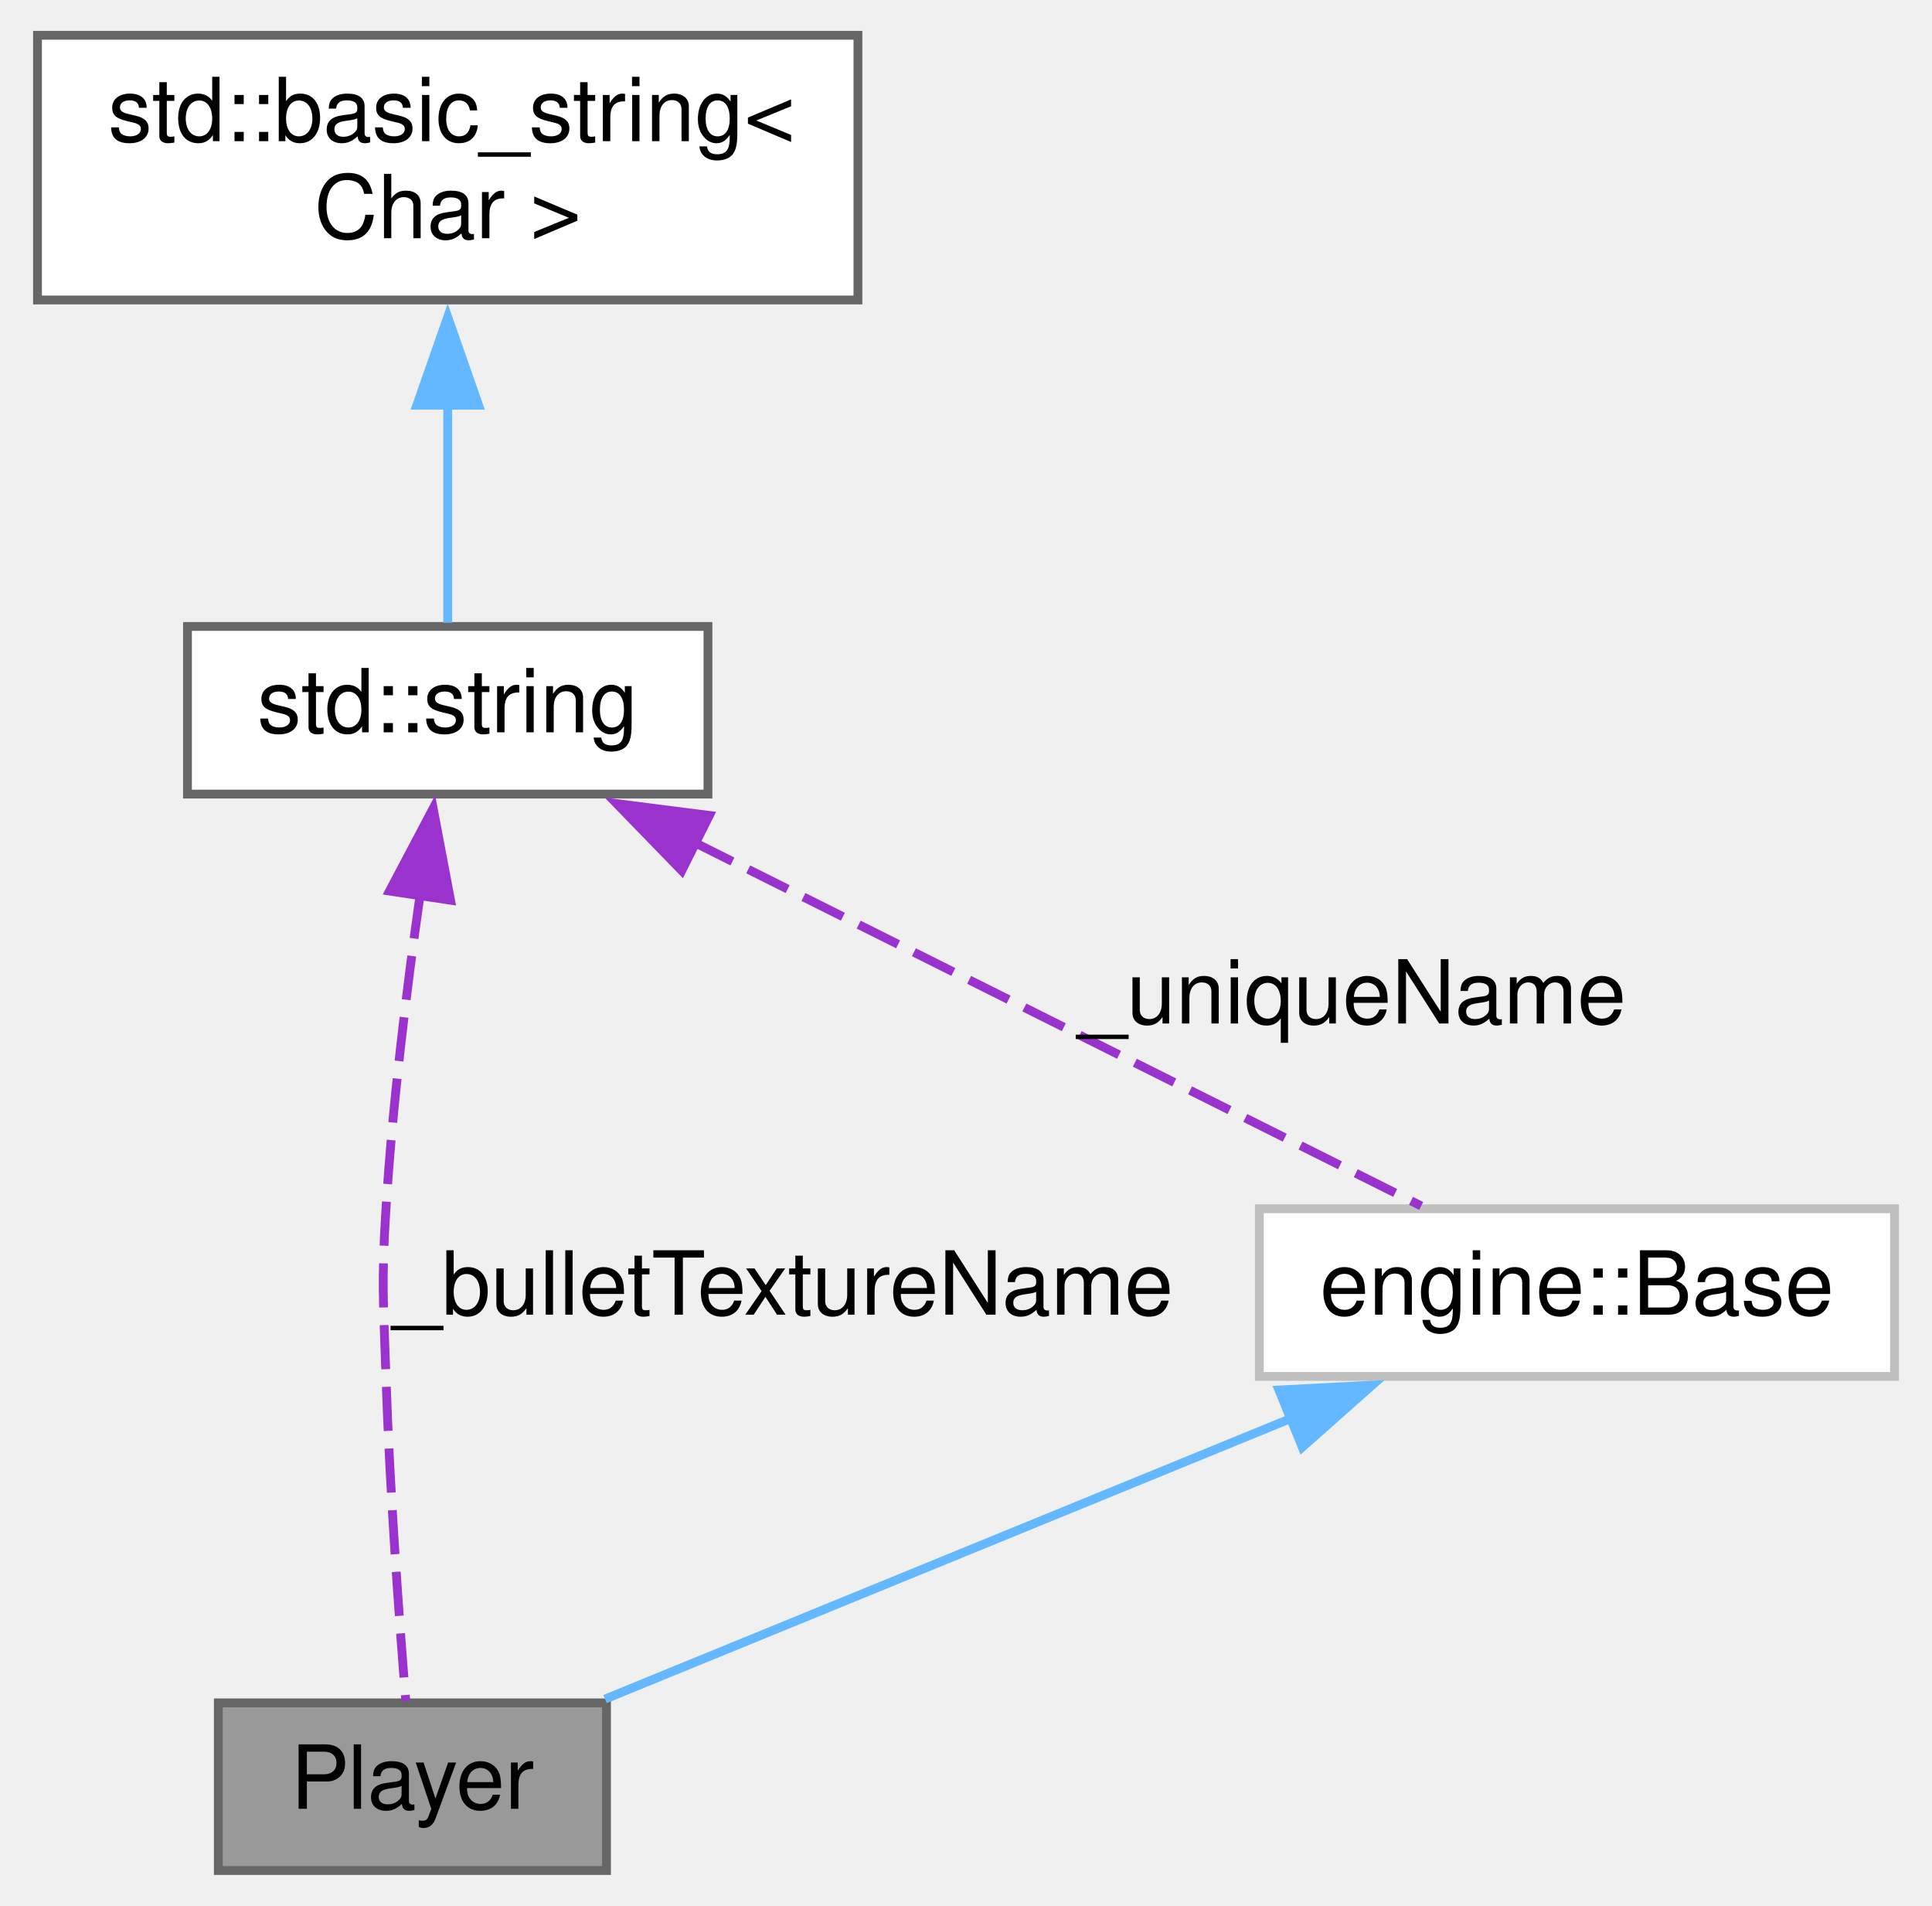
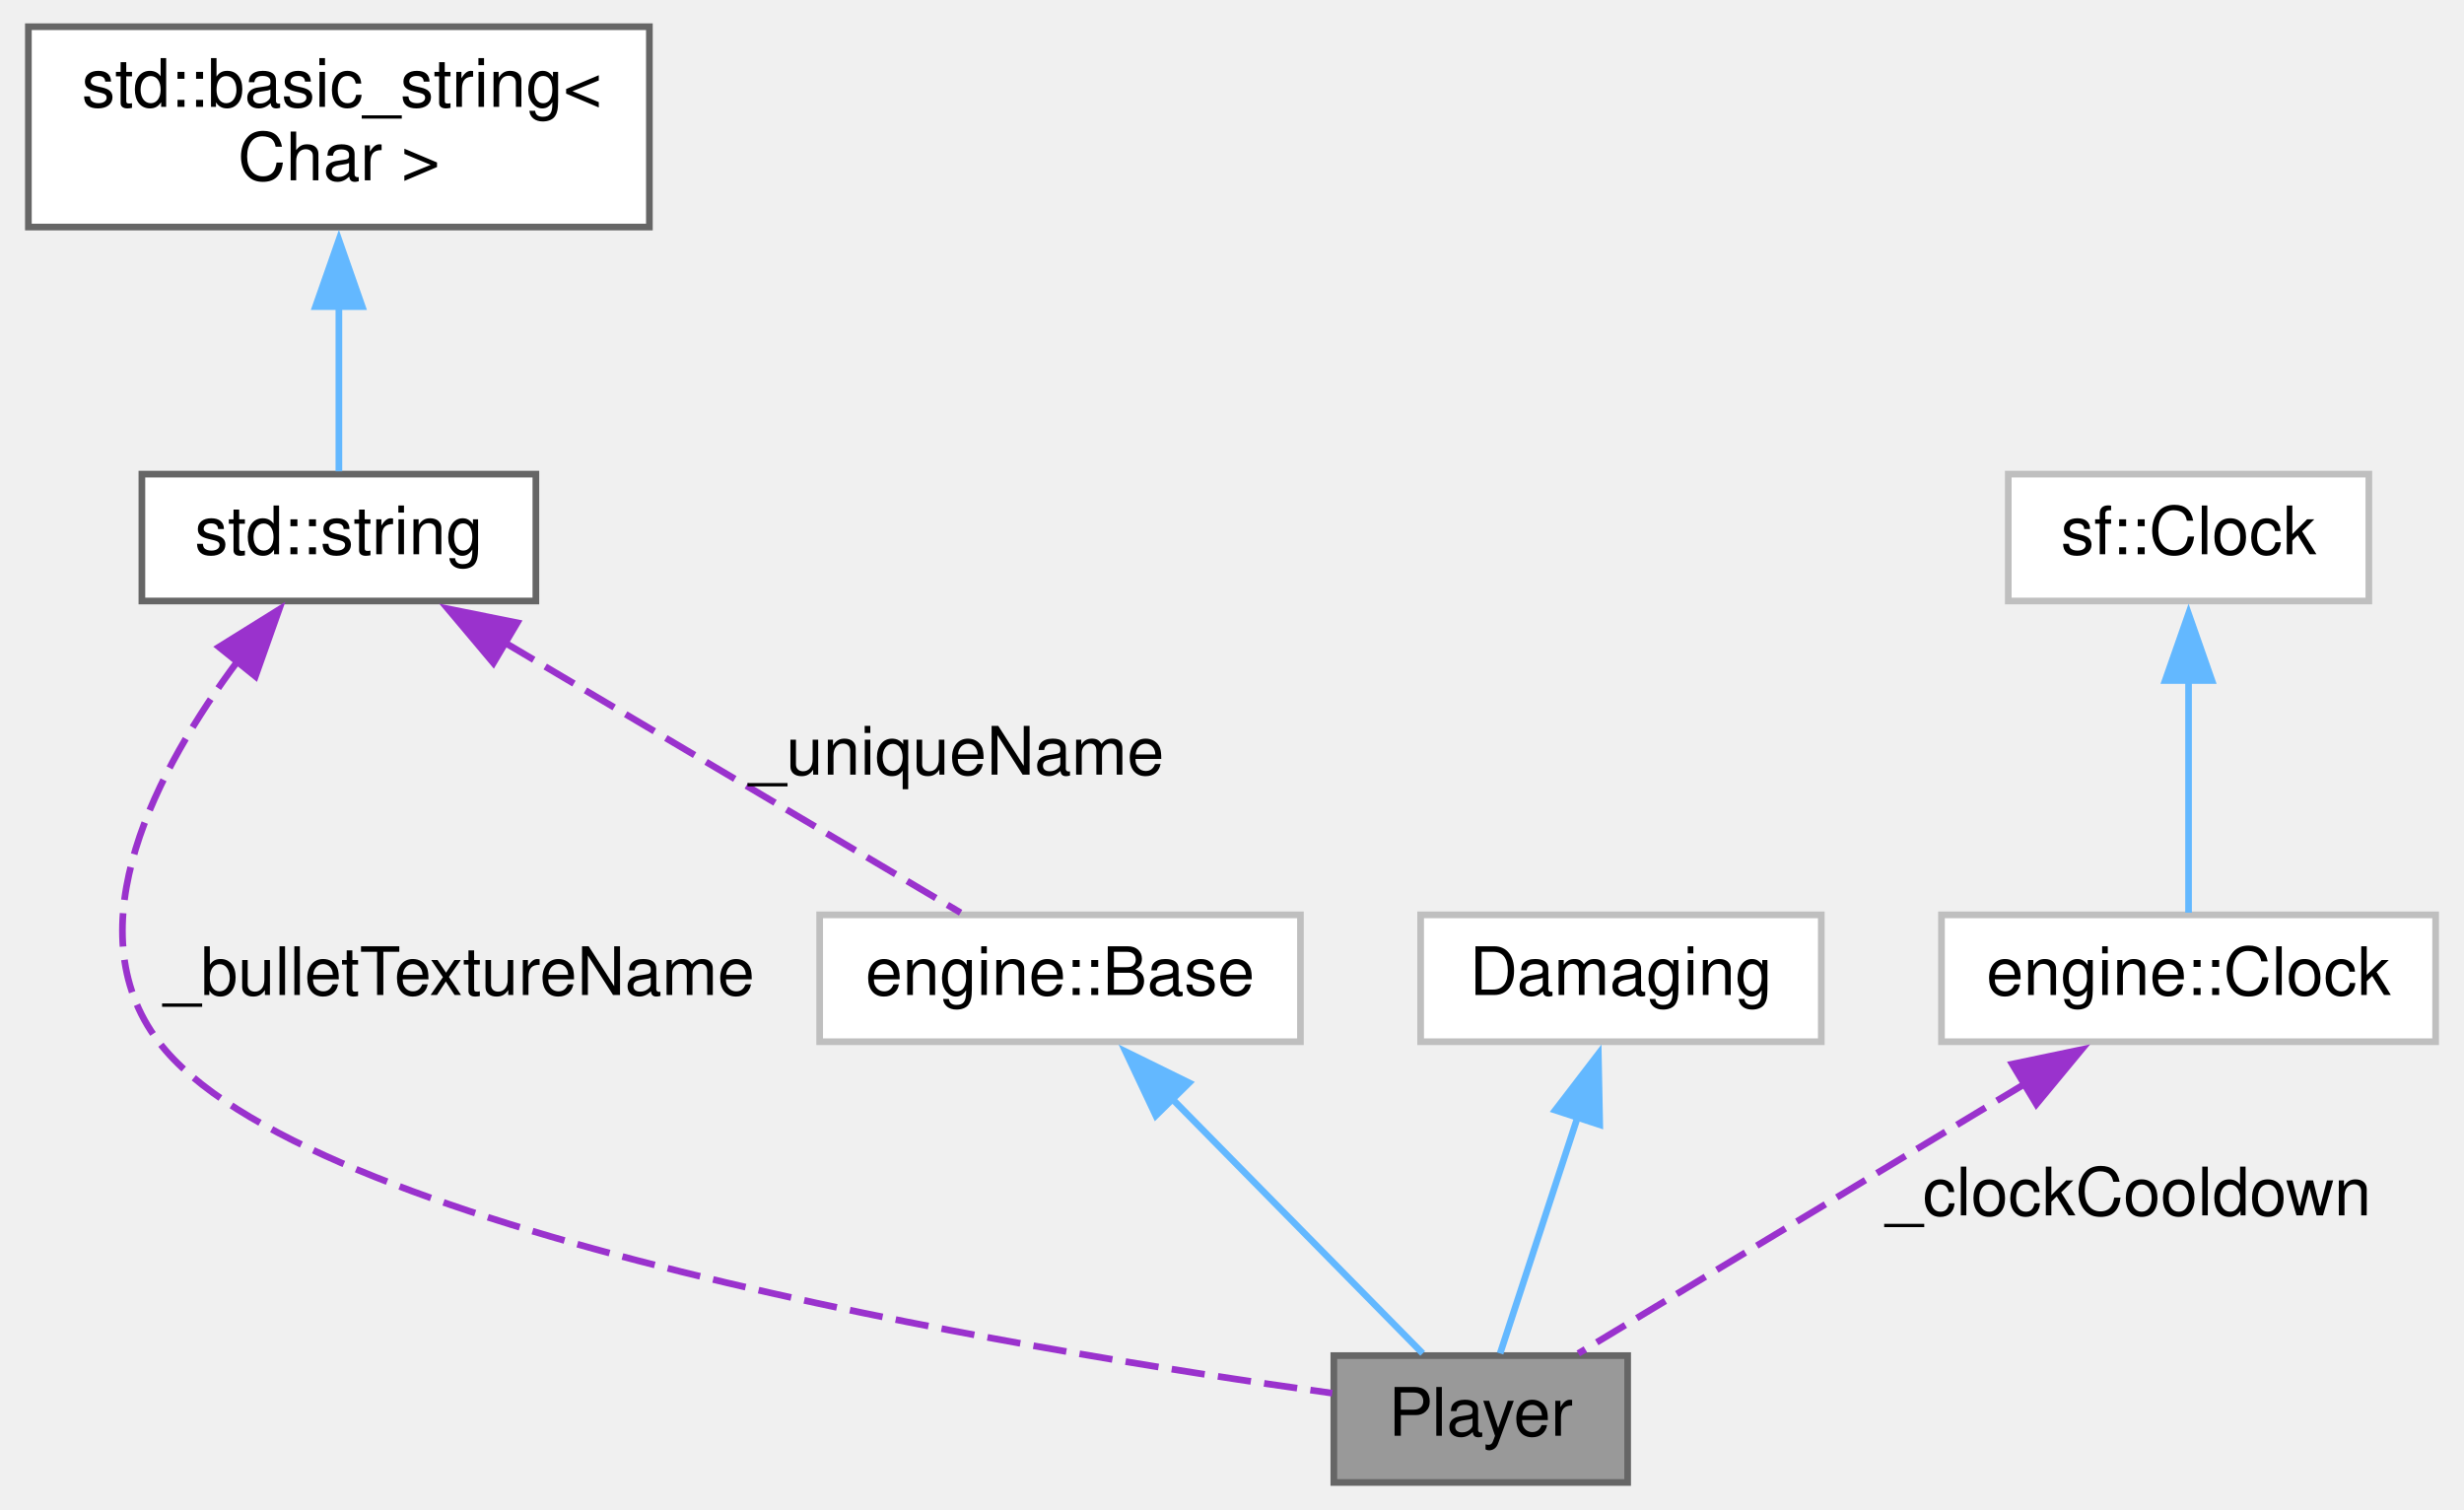
- <svg xmlns="http://www.w3.org/2000/svg" xmlns:xlink="http://www.w3.org/1999/xlink" width="219pt" height="216pt" viewBox="0.00 0.00 218.50 216.00">
-   <g id="graph0" class="graph" transform="scale(1 1) rotate(0) translate(4 212)">
+ <svg xmlns="http://www.w3.org/2000/svg" xmlns:xlink="http://www.w3.org/1999/xlink" width="369pt" height="226pt" viewBox="0.00 0.00 368.50 226.00">
+   <g id="graph0" class="graph" transform="scale(1 1) rotate(0) translate(4 222)">
    <g id="node1" class="node">
      <g id="a_node1">
        <a xlink:title=" ">
-           <polygon fill="#999999" stroke="#666666" points="64.5,-19 20.5,-19 20.5,0 64.5,0 64.5,-19" />
-           <text text-anchor="middle" x="42.5" y="-7" font-family="Helvetica,sans-Serif" font-size="10.00">Player</text>
+           <polygon fill="#999999" stroke="#666666" points="239.5,-19 195.5,-19 195.5,0 239.5,0 239.5,-19" />
+           <text text-anchor="middle" x="217.5" y="-7" font-family="Helvetica,sans-Serif" font-size="10.00">Player</text>
        </a>
      </g>
    </g>
    <g id="node2" class="node">
      <g id="a_node2">
        <a xlink:href="classengine_1_1_base.html" target="_top" xlink:title=" ">
-           <polygon fill="white" stroke="#bfbfbf" points="210.5,-75 138.5,-75 138.5,-56 210.5,-56 210.5,-75" />
-           <text text-anchor="middle" x="174.5" y="-63" font-family="Helvetica,sans-Serif" font-size="10.00">engine::Base</text>
+           <polygon fill="white" stroke="#bfbfbf" points="190.5,-85 118.5,-85 118.5,-66 190.5,-66 190.5,-85" />
+           <text text-anchor="middle" x="154.5" y="-73" font-family="Helvetica,sans-Serif" font-size="10.00">engine::Base</text>
        </a>
      </g>
    </g>
    <g id="edge1" class="edge">
-       <path fill="none" stroke="#63b8ff" d="M142.24,-51.3C118.03,-41.4 85.55,-28.11 64.33,-19.43" />
-       <polygon fill="#63b8ff" stroke="#63b8ff" points="140.72,-54.46 151.3,-55.01 143.37,-47.98 140.72,-54.46" />
+       <path fill="none" stroke="#63b8ff" d="M171.26,-57.48C183.34,-45.2 199.16,-29.13 208.81,-19.32" />
+       <polygon fill="#63b8ff" stroke="#63b8ff" points="168.84,-54.94 164.32,-64.52 173.83,-59.85 168.84,-54.94" />
    </g>
    <g id="node3" class="node">
      <g id="a_node3">
        <a xlink:title=" ">
-           <polygon fill="white" stroke="#666666" points="76,-141 17,-141 17,-122 76,-122 76,-141" />
-           <text text-anchor="middle" x="46.5" y="-129" font-family="Helvetica,sans-Serif" font-size="10.00">std::string</text>
+           <polygon fill="white" stroke="#666666" points="76,-151 17,-151 17,-132 76,-132 76,-151" />
+           <text text-anchor="middle" x="46.5" y="-139" font-family="Helvetica,sans-Serif" font-size="10.00">std::string</text>
+         </a>
+       </g>
+     </g>
+     <g id="edge7" class="edge">
+       <path fill="none" stroke="#9a32cd" stroke-dasharray="5,2" d="M31.35,-123.01C19.34,-106.93 6.56,-83.07 19.5,-66 40.91,-37.77 148.16,-19.95 195.26,-13.37" />
+       <polygon fill="#9a32cd" stroke="#9a32cd" points="28.55,-125.11 37.54,-130.71 34,-120.72 28.55,-125.11" />
+       <text text-anchor="middle" x="64.5" y="-73" font-family="Helvetica,sans-Serif" font-size="10.00"> _bulletTextureName</text>
+     </g>
+     <g id="edge2" class="edge">
+       <path fill="none" stroke="#9a32cd" stroke-dasharray="5,2" d="M71.38,-125.75C92.47,-113.26 122.02,-95.75 139.61,-85.32" />
+       <polygon fill="#9a32cd" stroke="#9a32cd" points="69.64,-122.72 62.82,-130.83 73.21,-128.74 69.64,-122.72" />
+       <text text-anchor="middle" x="139" y="-106" font-family="Helvetica,sans-Serif" font-size="10.00"> _uniqueName</text>
+     </g>
+     <g id="node4" class="node">
+       <g id="a_node4">
+         <a xlink:title=" ">
+           <polygon fill="white" stroke="#666666" points="93,-218 0,-218 0,-188 93,-188 93,-218" />
+           <text text-anchor="start" x="8" y="-206" font-family="Helvetica,sans-Serif" font-size="10.00">std::basic_string&lt;</text>
+           <text text-anchor="middle" x="46.5" y="-195" font-family="Helvetica,sans-Serif" font-size="10.00"> Char &gt;</text>
+         </a>
+       </g>
+     </g>
+     <g id="edge3" class="edge">
+       <path fill="none" stroke="#63b8ff" d="M46.5,-176.13C46.5,-167.29 46.5,-157.99 46.5,-151.42" />
+       <polygon fill="#63b8ff" stroke="#63b8ff" points="43,-176.08 46.5,-186.08 50,-176.08 43,-176.08" />
+     </g>
+     <g id="node5" class="node">
+       <g id="a_node5">
+         <a xlink:href="class_damaging.html" target="_top" xlink:title=" ">
+           <polygon fill="white" stroke="#bfbfbf" points="268.5,-85 208.5,-85 208.5,-66 268.5,-66 268.5,-85" />
+           <text text-anchor="middle" x="238.5" y="-73" font-family="Helvetica,sans-Serif" font-size="10.00">Damaging</text>
        </a>
      </g>
    </g>
    <g id="edge4" class="edge">
-       <path fill="none" stroke="#9a32cd" stroke-dasharray="5,2" d="M43.37,-110.59C41.87,-100.04 40.24,-86.85 39.5,-75 38.97,-66.57 39.22,-64.44 39.5,-56 39.92,-43.18 41.01,-28.37 41.75,-19.21" />
-       <polygon fill="#9a32cd" stroke="#9a32cd" points="39.9,-111.01 44.85,-120.38 46.82,-109.97 39.9,-111.01" />
-       <text text-anchor="middle" x="84.5" y="-63" font-family="Helvetica,sans-Serif" font-size="10.00"> _bulletTextureName</text>
+       <path fill="none" stroke="#63b8ff" d="M232.08,-54.93C228.18,-43.05 223.39,-28.46 220.4,-19.32" />
+       <polygon fill="#63b8ff" stroke="#63b8ff" points="228.66,-55.75 235.11,-64.16 235.32,-53.57 228.66,-55.75" />
    </g>
-     <g id="edge2" class="edge">
-       <path fill="none" stroke="#9a32cd" stroke-dasharray="5,2" d="M74.3,-116.6C99.38,-104.06 135.53,-85.99 156.85,-75.32" />
-       <polygon fill="#9a32cd" stroke="#9a32cd" points="73.03,-113.32 65.65,-120.92 76.16,-119.58 73.03,-113.32" />
-       <text text-anchor="middle" x="149" y="-96" font-family="Helvetica,sans-Serif" font-size="10.00"> _uniqueName</text>
-     </g>
-     <g id="node4" class="node">
-       <g id="a_node4">
-         <a xlink:title=" ">
-           <polygon fill="white" stroke="#666666" points="93,-208 0,-208 0,-178 93,-178 93,-208" />
-           <text text-anchor="start" x="8" y="-196" font-family="Helvetica,sans-Serif" font-size="10.00">std::basic_string&lt;</text>
-           <text text-anchor="middle" x="46.5" y="-185" font-family="Helvetica,sans-Serif" font-size="10.00"> Char &gt;</text>
+     <g id="node6" class="node">
+       <g id="a_node6">
+         <a xlink:href="classengine_1_1_clock.html" target="_top" xlink:title=" ">
+           <polygon fill="white" stroke="#bfbfbf" points="360.5,-85 286.5,-85 286.5,-66 360.5,-66 360.5,-85" />
+           <text text-anchor="middle" x="323.5" y="-73" font-family="Helvetica,sans-Serif" font-size="10.00">engine::Clock</text>
        </a>
      </g>
    </g>
-     <g id="edge3" class="edge">
-       <path fill="none" stroke="#63b8ff" d="M46.5,-166.13C46.5,-157.29 46.5,-147.99 46.5,-141.42" />
-       <polygon fill="#63b8ff" stroke="#63b8ff" points="43,-166.08 46.5,-176.08 50,-166.08 43,-166.08" />
+     <g id="edge5" class="edge">
+       <path fill="none" stroke="#9a32cd" stroke-dasharray="5,2" d="M299.08,-59.75C278.38,-47.26 249.38,-29.75 232.11,-19.32" />
+       <polygon fill="#9a32cd" stroke="#9a32cd" points="297.1,-62.65 307.47,-64.82 300.71,-56.65 297.1,-62.65" />
+       <text text-anchor="middle" x="314.5" y="-40" font-family="Helvetica,sans-Serif" font-size="10.00"> _clockCooldown</text>
+     </g>
+     <g id="node7" class="node">
+       <g id="a_node7">
+         <a xlink:title=" ">
+           <polygon fill="white" stroke="#bfbfbf" points="350.5,-151 296.5,-151 296.5,-132 350.5,-132 350.5,-151" />
+           <text text-anchor="middle" x="323.5" y="-139" font-family="Helvetica,sans-Serif" font-size="10.00">sf::Clock</text>
+         </a>
+       </g>
+     </g>
+     <g id="edge6" class="edge">
+       <path fill="none" stroke="#63b8ff" d="M323.5,-120.18C323.5,-108.44 323.5,-94.27 323.5,-85.32" />
+       <polygon fill="#63b8ff" stroke="#63b8ff" points="320,-120.09 323.5,-130.09 327,-120.09 320,-120.09" />
    </g>
  </g>
</svg>
